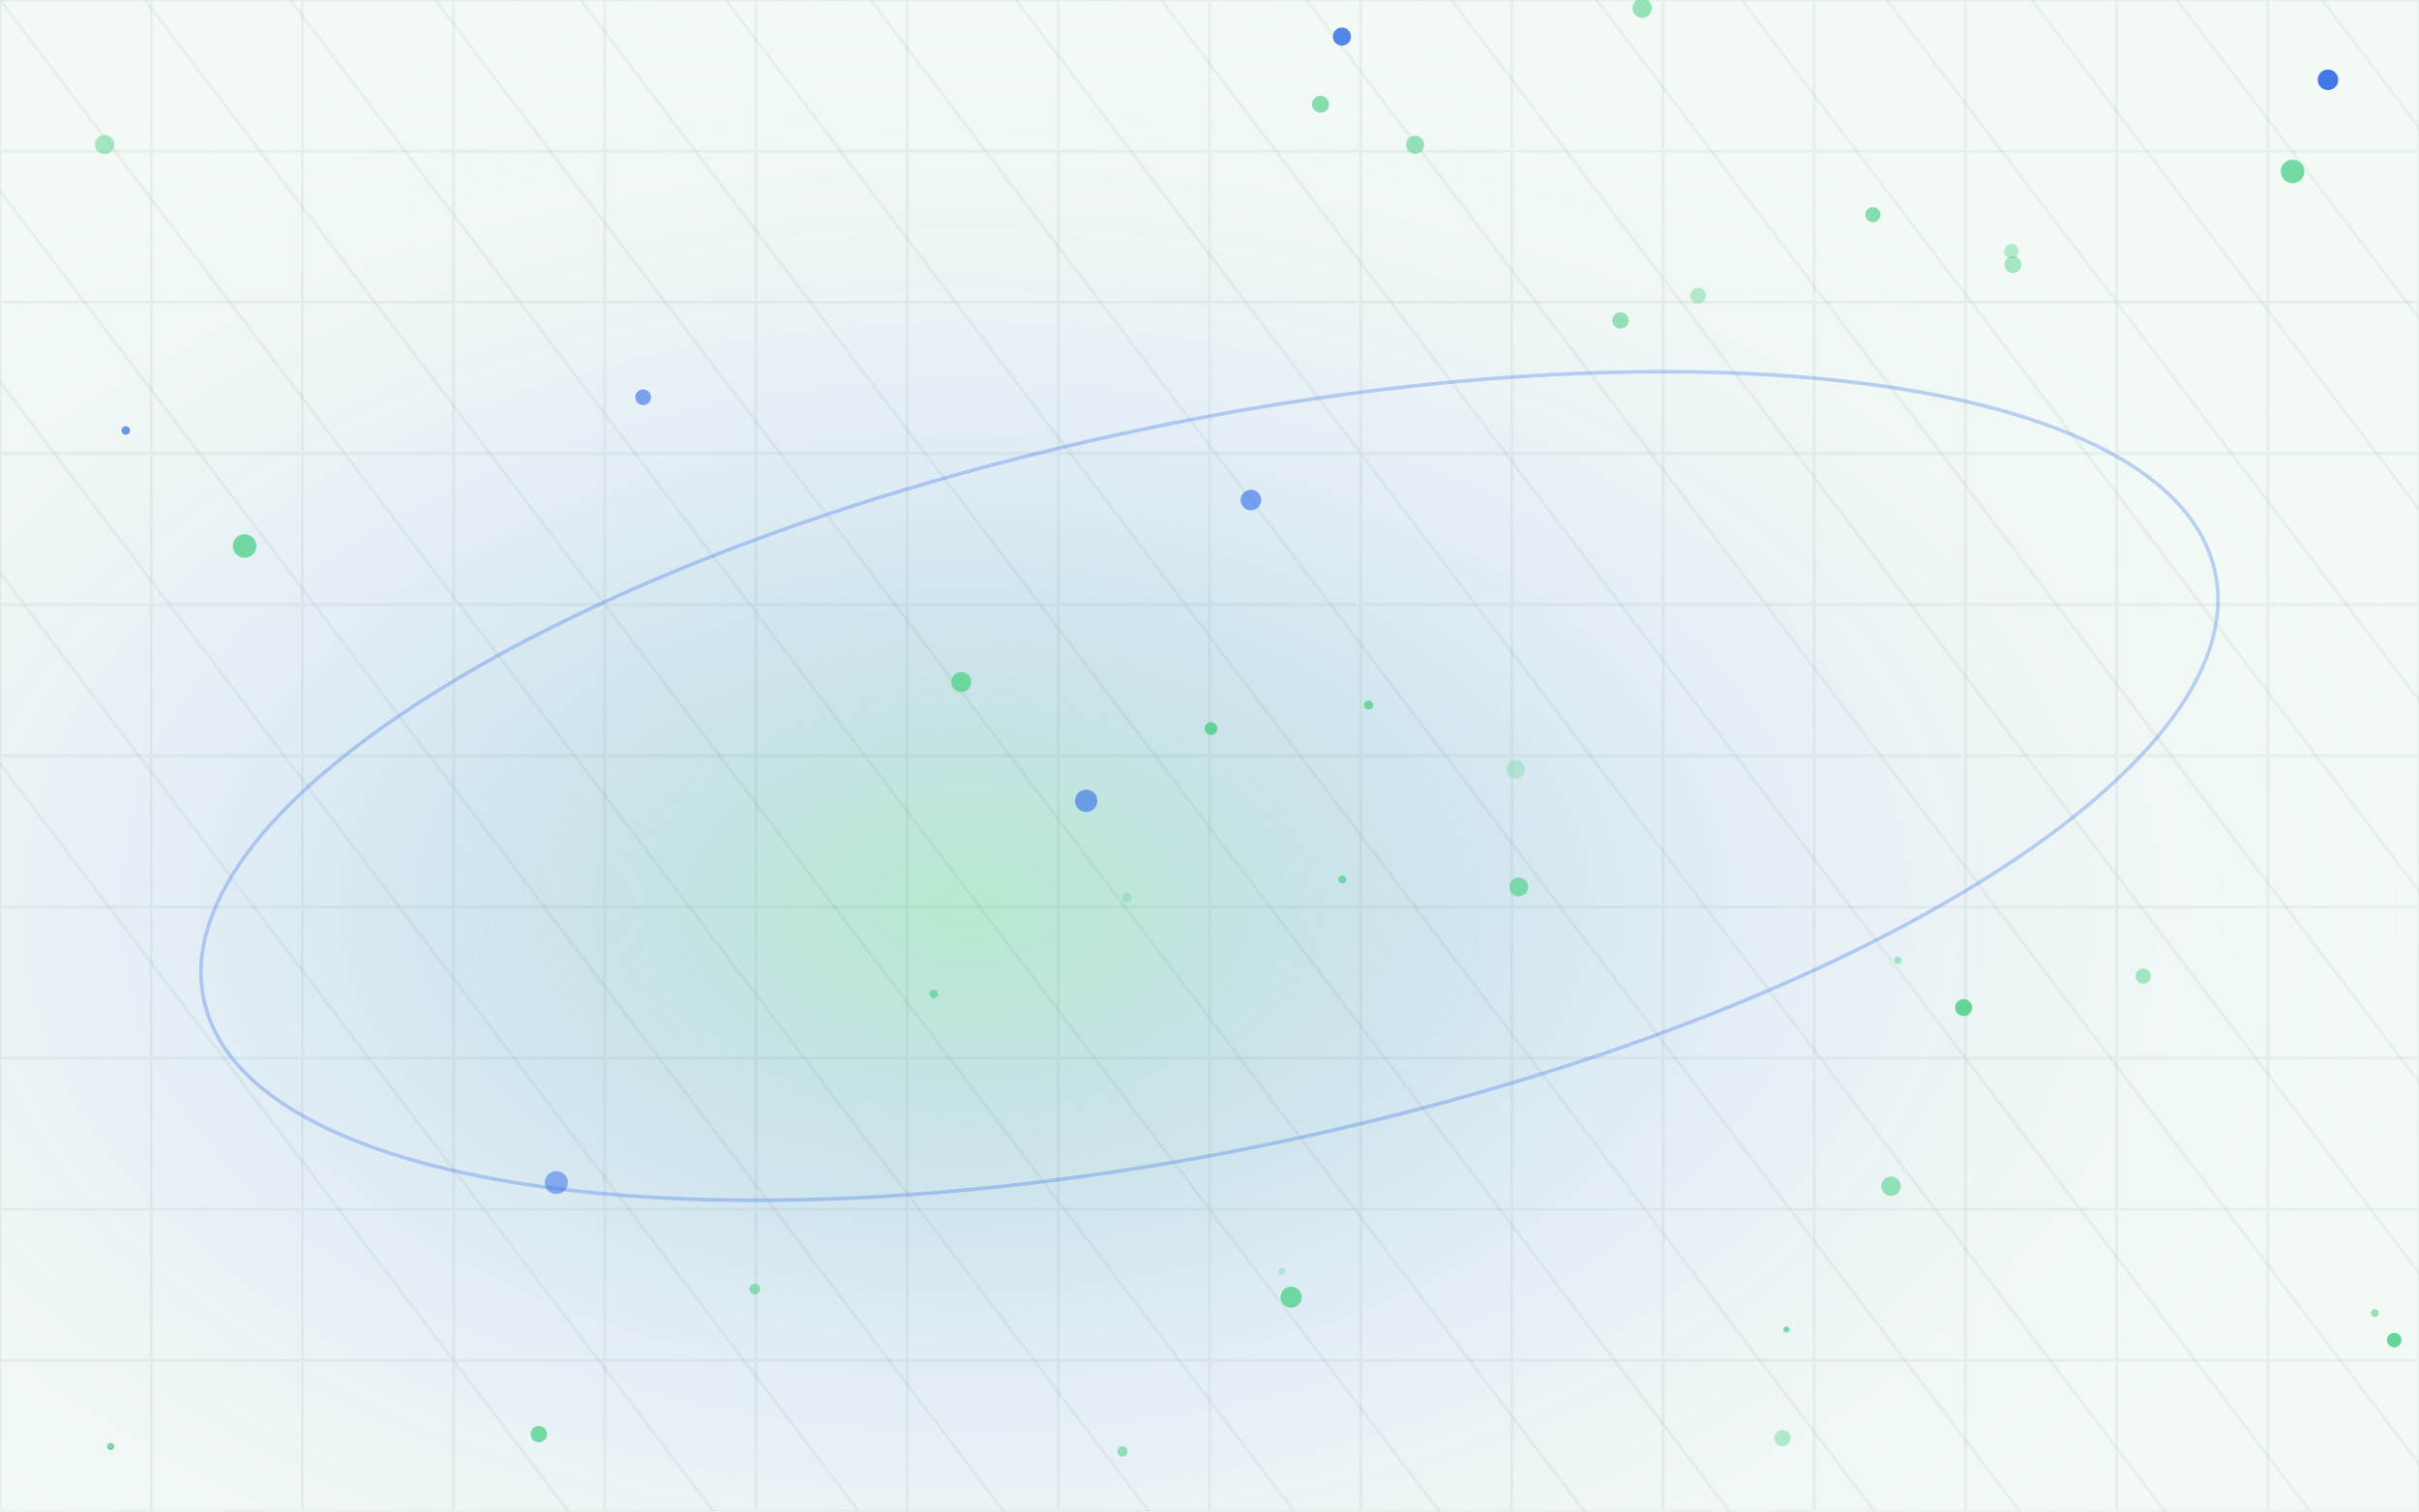
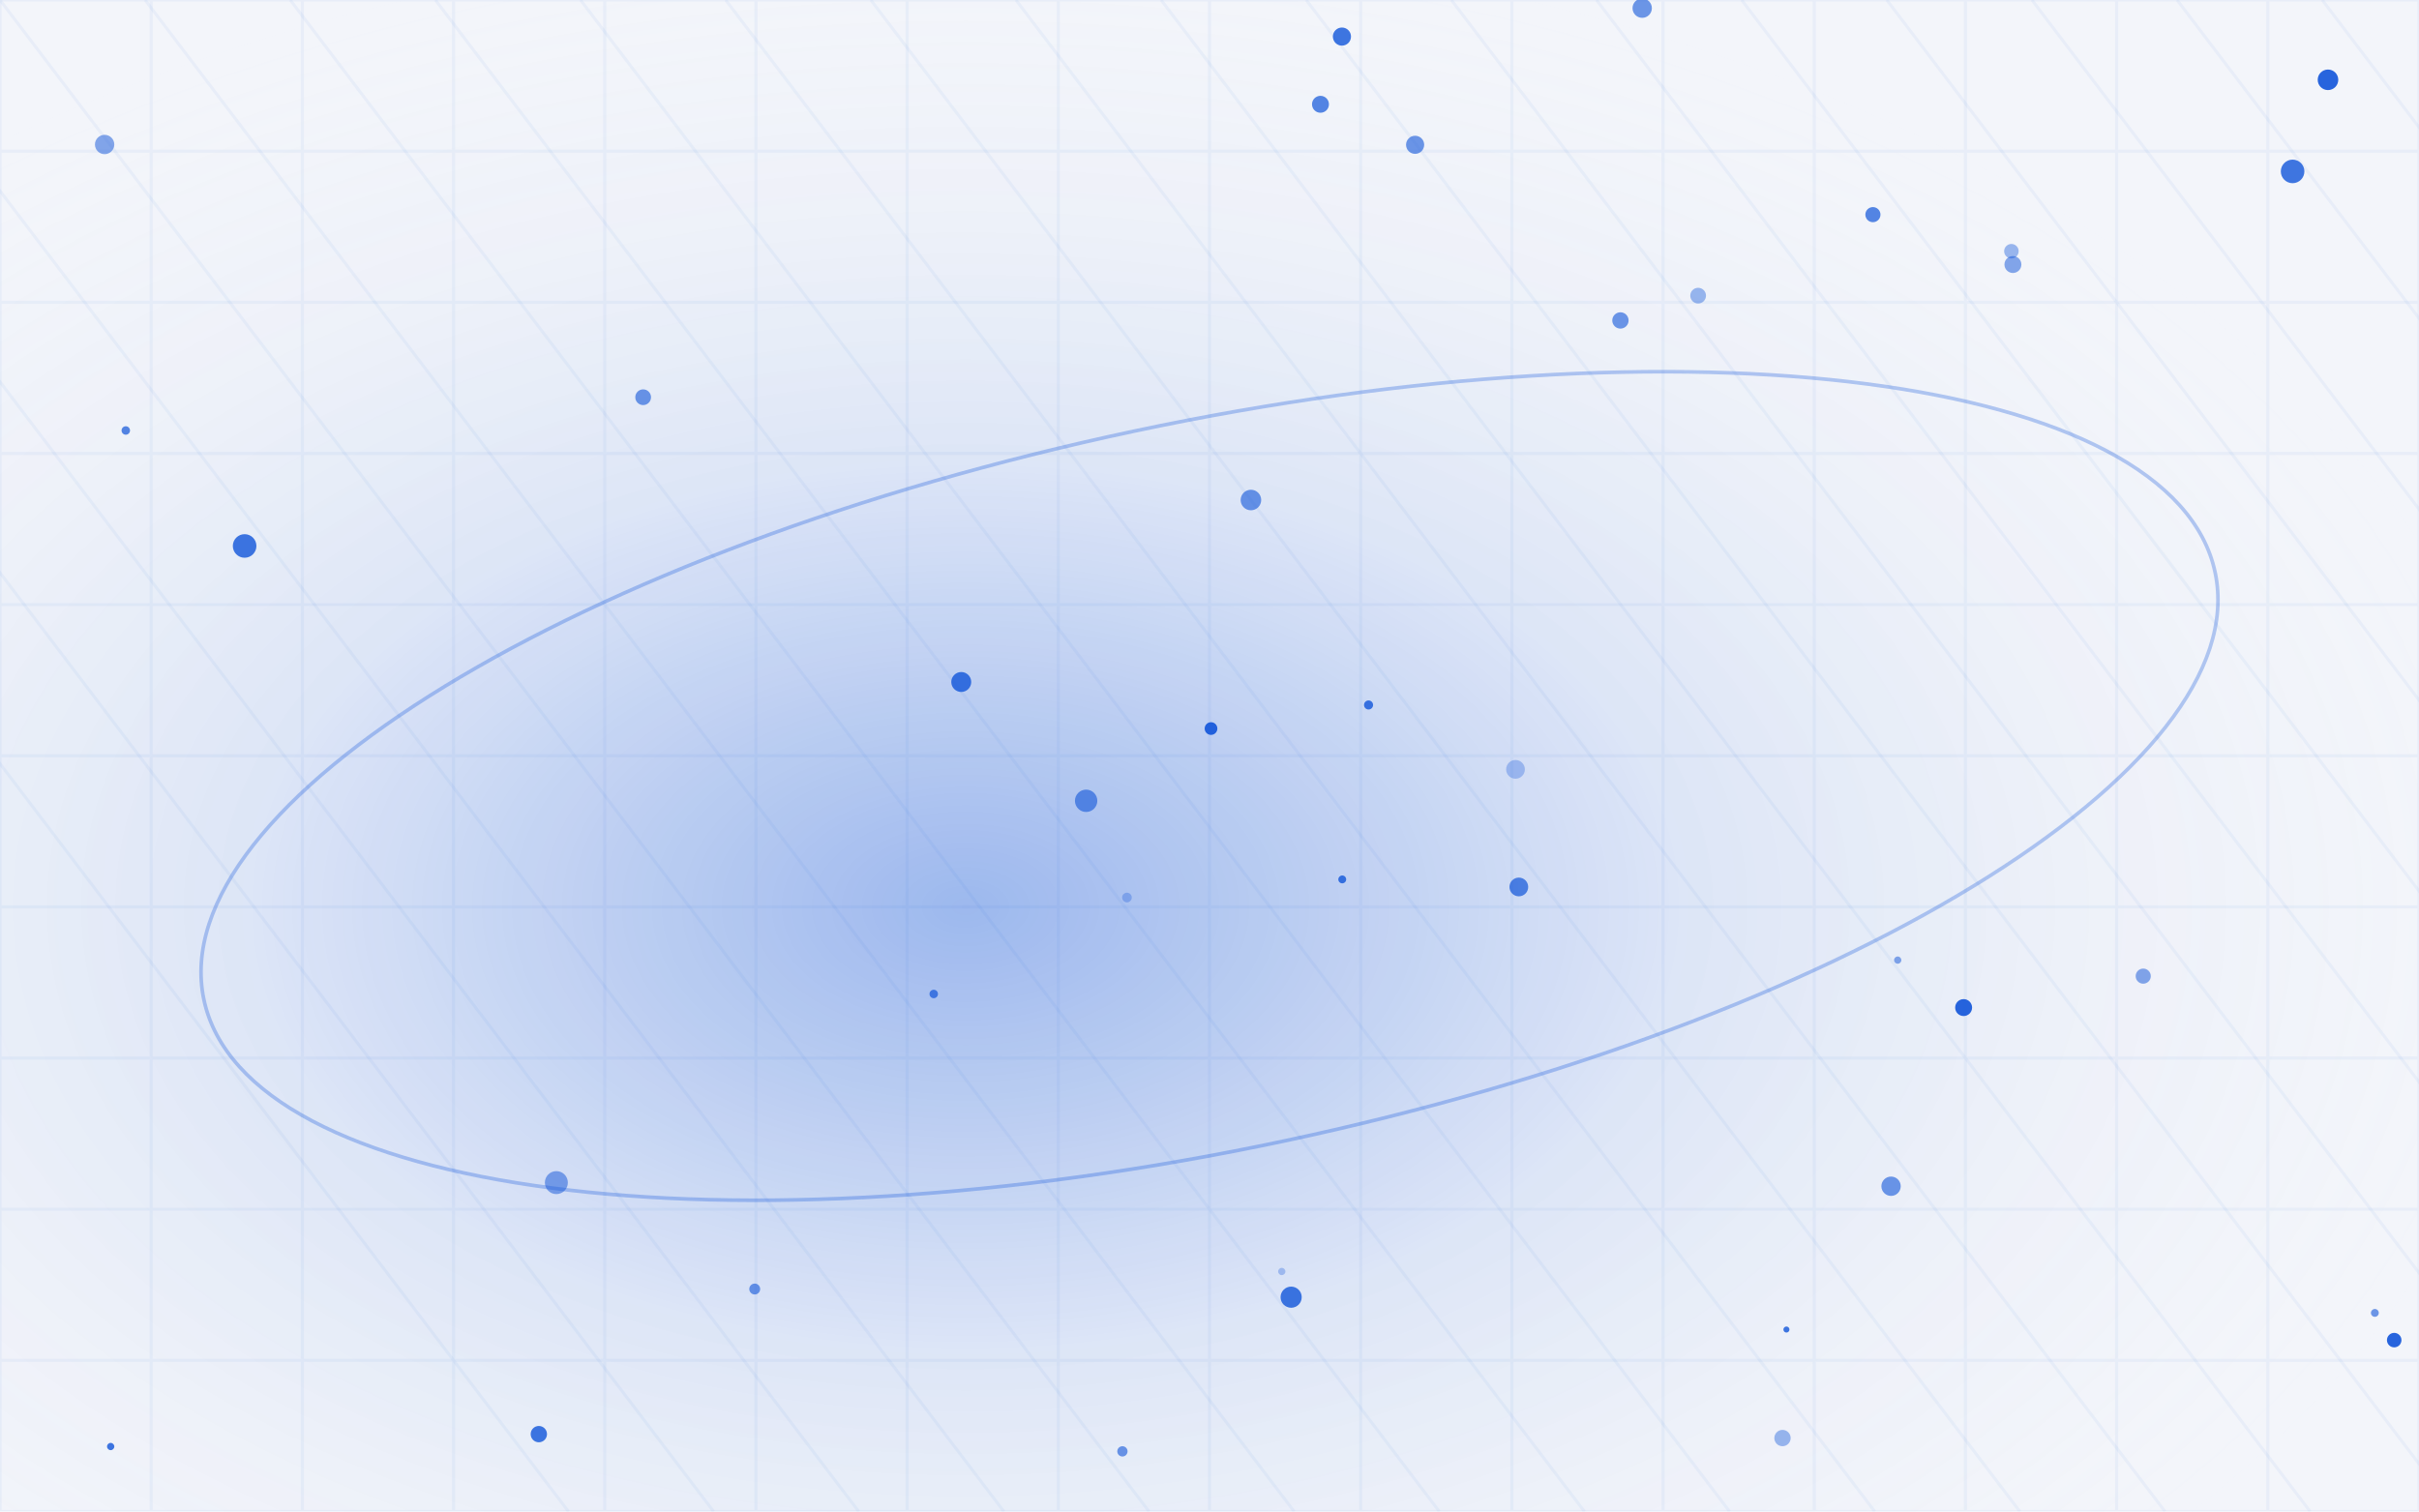
<svg xmlns="http://www.w3.org/2000/svg" viewBox="0 0 800 500" preserveAspectRatio="xMidYMid slice" role="img" aria-hidden="true">
  <defs>
    <radialGradient id="insight3-glow" cx="40%" cy="60%" r="65%">
-       <stop offset="0" stop-color="#55d28d" stop-opacity=".38" />
-       <stop offset=".45" stop-color="#2f6be6" stop-opacity=".1" />
+       <stop offset="0" stop-color="#1155d9" stop-opacity=".38" />
+       <stop offset=".45" stop-color="#1155d9" stop-opacity=".1" />
      <stop offset="1" stop-color="#fff" stop-opacity="0" />
    </radialGradient>
    <radialGradient id="insight3-orb" cx="35%" cy="32%" r="70%">
-       <stop offset="0" stop-color="#b6f7cf" />
-       <stop offset=".35" stop-color="#55d28d" />
-       <stop offset=".75" stop-color="#13754a" stop-opacity=".7" />
-       <stop offset="1" stop-color="#13754a" stop-opacity="0" />
+       <stop offset="0" stop-color="#1155d9" />
+       <stop offset=".35" stop-color="#1155d9" />
+       <stop offset=".75" stop-color="#1155d9" stop-opacity=".7" />
+       <stop offset="1" stop-color="#1155d9" stop-opacity="0" />
    </radialGradient>
    <linearGradient id="insight3-line" x1="0" x2="1">
-       <stop offset="0" stop-color="#55d28d" stop-opacity="0" />
-       <stop offset=".5" stop-color="#2f6be6" stop-opacity=".8" />
-       <stop offset="1" stop-color="#55d28d" stop-opacity="0" />
+       <stop offset="0" stop-color="#1155d9" stop-opacity="0" />
+       <stop offset=".5" stop-color="#1155d9" stop-opacity=".8" />
+       <stop offset="1" stop-color="#1155d9" stop-opacity="0" />
    </linearGradient>
    <filter id="insight3-blur" x="-50%" y="-50%" width="200%" height="200%">
      <feGaussianBlur stdDeviation="14" />
    </filter>
  </defs>
-   <rect width="800" height="500" fill="#f3faf6" />
+   <rect width="800" height="500" fill="#f3f5fa" />
  <rect width="800" height="500" fill="url(#insight3-glow)" />
-   <path d="M0 0V500M50 0V500M100 0V500M150 0V500M200 0V500M250 0V500M300 0V500M350 0V500M400 0V500M450 0V500M500 0V500M550 0V500M600 0V500M650 0V500M700 0V500M750 0V500M800 0V500M0 0H800M0 50H800M0 100H800M0 150H800M0 200H800M0 250H800M0 300H800M0 350H800M0 400H800M0 450H800M0 500H800" stroke="#0e2a1c" stroke-opacity=".05" fill="none" />
-   <line x1="-192" y1="0" x2="188" y2="500" stroke="#0e2a1c" stroke-opacity=".05" />
-   <line x1="-144" y1="0" x2="236" y2="500" stroke="#0e2a1c" stroke-opacity=".05" />
-   <line x1="-96" y1="0" x2="284" y2="500" stroke="#0e2a1c" stroke-opacity=".05" />
-   <line x1="-48" y1="0" x2="332" y2="500" stroke="#0e2a1c" stroke-opacity=".05" />
-   <line x1="0" y1="0" x2="380" y2="500" stroke="#0e2a1c" stroke-opacity=".05" />
-   <line x1="48" y1="0" x2="428" y2="500" stroke="#0e2a1c" stroke-opacity=".05" />
-   <line x1="96" y1="0" x2="476" y2="500" stroke="#0e2a1c" stroke-opacity=".05" />
-   <line x1="144" y1="0" x2="524" y2="500" stroke="#0e2a1c" stroke-opacity=".05" />
-   <line x1="192" y1="0" x2="572" y2="500" stroke="#0e2a1c" stroke-opacity=".05" />
-   <line x1="240" y1="0" x2="620" y2="500" stroke="#0e2a1c" stroke-opacity=".05" />
-   <line x1="288" y1="0" x2="668" y2="500" stroke="#0e2a1c" stroke-opacity=".05" />
-   <line x1="336" y1="0" x2="716" y2="500" stroke="#0e2a1c" stroke-opacity=".05" />
-   <line x1="384" y1="0" x2="764" y2="500" stroke="#0e2a1c" stroke-opacity=".05" />
-   <line x1="432" y1="0" x2="812" y2="500" stroke="#0e2a1c" stroke-opacity=".05" />
-   <line x1="480" y1="0" x2="860" y2="500" stroke="#0e2a1c" stroke-opacity=".05" />
-   <line x1="528" y1="0" x2="908" y2="500" stroke="#0e2a1c" stroke-opacity=".05" />
-   <line x1="576" y1="0" x2="956" y2="500" stroke="#0e2a1c" stroke-opacity=".05" />
-   <line x1="624" y1="0" x2="1004" y2="500" stroke="#0e2a1c" stroke-opacity=".05" />
-   <line x1="672" y1="0" x2="1052" y2="500" stroke="#0e2a1c" stroke-opacity=".05" />
-   <line x1="720" y1="0" x2="1100" y2="500" stroke="#0e2a1c" stroke-opacity=".05" />
-   <line x1="768" y1="0" x2="1148" y2="500" stroke="#0e2a1c" stroke-opacity=".05" />
-   <line x1="816" y1="0" x2="1196" y2="500" stroke="#0e2a1c" stroke-opacity=".05" />
-   <line x1="864" y1="0" x2="1244" y2="500" stroke="#0e2a1c" stroke-opacity=".05" />
-   <line x1="912" y1="0" x2="1292" y2="500" stroke="#0e2a1c" stroke-opacity=".05" />
-   <circle cx="212.7" cy="131.4" r="2.6" fill="#2f6be6" fill-opacity="0.6" />
-   <circle cx="561.6" cy="97.8" r="2.6" fill="#55d28d" fill-opacity="0.4" />
-   <circle cx="543.1" cy="2.7" r="3.2" fill="#55d28d" fill-opacity="0.6" />
-   <circle cx="665.7" cy="87.5" r="2.8" fill="#55d28d" fill-opacity="0.5" />
-   <circle cx="400.5" cy="241" r="2.1" fill="#55d28d" fill-opacity="0.9" />
-   <circle cx="590.8" cy="439.8" r="1" fill="#55d28d" fill-opacity="0.8" />
-   <circle cx="41.6" cy="142.4" r="1.4" fill="#2f6be6" fill-opacity="0.7" />
-   <circle cx="649.4" cy="333.3" r="2.8" fill="#55d28d" fill-opacity="0.9" />
-   <circle cx="436.7" cy="34.5" r="2.8" fill="#55d28d" fill-opacity="0.7" />
-   <circle cx="452.6" cy="233.2" r="1.5" fill="#55d28d" fill-opacity="0.8" />
-   <circle cx="502.3" cy="293.4" r="3.1" fill="#55d28d" fill-opacity="0.7" />
-   <circle cx="468" cy="47.9" r="3" fill="#55d28d" fill-opacity="0.6" />
-   <circle cx="184" cy="391.2" r="3.8" fill="#2f6be6" fill-opacity="0.5" />
-   <circle cx="627.6" cy="317.6" r="1.2" fill="#55d28d" fill-opacity="0.5" />
-   <circle cx="589.5" cy="475.7" r="2.7" fill="#55d28d" fill-opacity="0.4" />
-   <circle cx="785.4" cy="434.3" r="1.3" fill="#55d28d" fill-opacity="0.6" />
-   <circle cx="371.2" cy="480.1" r="1.7" fill="#55d28d" fill-opacity="0.6" />
-   <circle cx="625.4" cy="392.4" r="3.2" fill="#55d28d" fill-opacity="0.6" />
-   <circle cx="359.2" cy="264.9" r="3.7" fill="#2f6be6" fill-opacity="0.6" />
-   <circle cx="619.4" cy="71" r="2.5" fill="#55d28d" fill-opacity="0.7" />
-   <circle cx="443.9" cy="290.9" r="1.3" fill="#55d28d" fill-opacity="0.8" />
-   <circle cx="34.6" cy="47.8" r="3.2" fill="#55d28d" fill-opacity="0.5" />
-   <circle cx="708.8" cy="322.9" r="2.5" fill="#55d28d" fill-opacity="0.5" />
-   <circle cx="791.8" cy="443.3" r="2.4" fill="#55d28d" fill-opacity="0.9" />
-   <circle cx="413.7" cy="165.4" r="3.4" fill="#2f6be6" fill-opacity="0.6" />
-   <circle cx="372.7" cy="296.9" r="1.6" fill="#55d28d" fill-opacity="0.3" />
-   <circle cx="427" cy="429.1" r="3.5" fill="#55d28d" fill-opacity="0.8" />
-   <circle cx="178.2" cy="474.4" r="2.7" fill="#55d28d" fill-opacity="0.8" />
-   <circle cx="308.8" cy="328.8" r="1.4" fill="#55d28d" fill-opacity="0.7" />
-   <circle cx="535.9" cy="106" r="2.7" fill="#55d28d" fill-opacity="0.6" />
-   <circle cx="443.8" cy="12.1" r="3" fill="#2f6be6" fill-opacity="0.8" />
-   <circle cx="758.2" cy="56.7" r="3.9" fill="#55d28d" fill-opacity="0.8" />
-   <circle cx="423.9" cy="420.6" r="1.2" fill="#55d28d" fill-opacity="0.3" />
-   <circle cx="249.6" cy="426.4" r="1.8" fill="#55d28d" fill-opacity="0.6" />
-   <circle cx="80.9" cy="180.6" r="3.9" fill="#55d28d" fill-opacity="0.8" />
-   <circle cx="665.2" cy="83.1" r="2.4" fill="#55d28d" fill-opacity="0.4" />
-   <circle cx="769.9" cy="26.4" r="3.4" fill="#2f6be6" fill-opacity="0.9" />
-   <circle cx="317.9" cy="225.6" r="3.3" fill="#55d28d" fill-opacity="0.8" />
-   <circle cx="501.2" cy="254.5" r="3.1" fill="#55d28d" fill-opacity="0.3" />
-   <circle cx="36.6" cy="478.5" r="1.2" fill="#55d28d" fill-opacity="0.8" />
-   <ellipse cx="400" cy="260" rx="340" ry="120" transform="rotate(-12 400 260)" fill="none" stroke="#2f6be6" stroke-opacity="0.3" stroke-width="1.2" />
+   <path d="M0 0V500M50 0V500M100 0V500M150 0V500M200 0V500M250 0V500M300 0V500M350 0V500M400 0V500M450 0V500M500 0V500M550 0V500M600 0V500M650 0V500M700 0V500M750 0V500M800 0V500M0 0H800M0 50H800M0 100H800M0 150H800M0 200H800M0 250H800M0 300H800M0 350H800M0 400H800M0 450H800M0 500H800" stroke="#1155d9" stroke-opacity=".05" fill="none" />
+   <line x1="-192" y1="0" x2="188" y2="500" stroke="#1155d9" stroke-opacity=".05" />
+   <line x1="-144" y1="0" x2="236" y2="500" stroke="#1155d9" stroke-opacity=".05" />
+   <line x1="-96" y1="0" x2="284" y2="500" stroke="#1155d9" stroke-opacity=".05" />
+   <line x1="-48" y1="0" x2="332" y2="500" stroke="#1155d9" stroke-opacity=".05" />
+   <line x1="0" y1="0" x2="380" y2="500" stroke="#1155d9" stroke-opacity=".05" />
+   <line x1="48" y1="0" x2="428" y2="500" stroke="#1155d9" stroke-opacity=".05" />
+   <line x1="96" y1="0" x2="476" y2="500" stroke="#1155d9" stroke-opacity=".05" />
+   <line x1="144" y1="0" x2="524" y2="500" stroke="#1155d9" stroke-opacity=".05" />
+   <line x1="192" y1="0" x2="572" y2="500" stroke="#1155d9" stroke-opacity=".05" />
+   <line x1="240" y1="0" x2="620" y2="500" stroke="#1155d9" stroke-opacity=".05" />
+   <line x1="288" y1="0" x2="668" y2="500" stroke="#1155d9" stroke-opacity=".05" />
+   <line x1="336" y1="0" x2="716" y2="500" stroke="#1155d9" stroke-opacity=".05" />
+   <line x1="384" y1="0" x2="764" y2="500" stroke="#1155d9" stroke-opacity=".05" />
+   <line x1="432" y1="0" x2="812" y2="500" stroke="#1155d9" stroke-opacity=".05" />
+   <line x1="480" y1="0" x2="860" y2="500" stroke="#1155d9" stroke-opacity=".05" />
+   <line x1="528" y1="0" x2="908" y2="500" stroke="#1155d9" stroke-opacity=".05" />
+   <line x1="576" y1="0" x2="956" y2="500" stroke="#1155d9" stroke-opacity=".05" />
+   <line x1="624" y1="0" x2="1004" y2="500" stroke="#1155d9" stroke-opacity=".05" />
+   <line x1="672" y1="0" x2="1052" y2="500" stroke="#1155d9" stroke-opacity=".05" />
+   <line x1="720" y1="0" x2="1100" y2="500" stroke="#1155d9" stroke-opacity=".05" />
+   <line x1="768" y1="0" x2="1148" y2="500" stroke="#1155d9" stroke-opacity=".05" />
+   <line x1="816" y1="0" x2="1196" y2="500" stroke="#1155d9" stroke-opacity=".05" />
+   <line x1="864" y1="0" x2="1244" y2="500" stroke="#1155d9" stroke-opacity=".05" />
+   <line x1="912" y1="0" x2="1292" y2="500" stroke="#1155d9" stroke-opacity=".05" />
+   <circle cx="212.7" cy="131.4" r="2.6" fill="#1155d9" fill-opacity="0.6" />
+   <circle cx="561.6" cy="97.8" r="2.6" fill="#1155d9" fill-opacity="0.4" />
+   <circle cx="543.1" cy="2.7" r="3.2" fill="#1155d9" fill-opacity="0.6" />
+   <circle cx="665.7" cy="87.5" r="2.8" fill="#1155d9" fill-opacity="0.5" />
+   <circle cx="400.5" cy="241" r="2.1" fill="#1155d9" fill-opacity="0.9" />
+   <circle cx="590.8" cy="439.8" r="1" fill="#1155d9" fill-opacity="0.8" />
+   <circle cx="41.6" cy="142.4" r="1.4" fill="#1155d9" fill-opacity="0.7" />
+   <circle cx="649.4" cy="333.3" r="2.8" fill="#1155d9" fill-opacity="0.9" />
+   <circle cx="436.7" cy="34.5" r="2.8" fill="#1155d9" fill-opacity="0.7" />
+   <circle cx="452.6" cy="233.2" r="1.5" fill="#1155d9" fill-opacity="0.8" />
+   <circle cx="502.3" cy="293.4" r="3.1" fill="#1155d9" fill-opacity="0.7" />
+   <circle cx="468" cy="47.9" r="3" fill="#1155d9" fill-opacity="0.6" />
+   <circle cx="184" cy="391.2" r="3.8" fill="#1155d9" fill-opacity="0.5" />
+   <circle cx="627.6" cy="317.6" r="1.2" fill="#1155d9" fill-opacity="0.5" />
+   <circle cx="589.5" cy="475.7" r="2.7" fill="#1155d9" fill-opacity="0.4" />
+   <circle cx="785.4" cy="434.3" r="1.3" fill="#1155d9" fill-opacity="0.6" />
+   <circle cx="371.2" cy="480.1" r="1.7" fill="#1155d9" fill-opacity="0.6" />
+   <circle cx="625.4" cy="392.4" r="3.2" fill="#1155d9" fill-opacity="0.6" />
+   <circle cx="359.2" cy="264.9" r="3.7" fill="#1155d9" fill-opacity="0.6" />
+   <circle cx="619.4" cy="71" r="2.5" fill="#1155d9" fill-opacity="0.7" />
+   <circle cx="443.9" cy="290.9" r="1.3" fill="#1155d9" fill-opacity="0.8" />
+   <circle cx="34.6" cy="47.8" r="3.2" fill="#1155d9" fill-opacity="0.5" />
+   <circle cx="708.8" cy="322.9" r="2.5" fill="#1155d9" fill-opacity="0.5" />
+   <circle cx="791.8" cy="443.3" r="2.4" fill="#1155d9" fill-opacity="0.9" />
+   <circle cx="413.7" cy="165.4" r="3.4" fill="#1155d9" fill-opacity="0.6" />
+   <circle cx="372.7" cy="296.9" r="1.6" fill="#1155d9" fill-opacity="0.3" />
+   <circle cx="427" cy="429.1" r="3.5" fill="#1155d9" fill-opacity="0.8" />
+   <circle cx="178.2" cy="474.4" r="2.7" fill="#1155d9" fill-opacity="0.8" />
+   <circle cx="308.8" cy="328.8" r="1.4" fill="#1155d9" fill-opacity="0.7" />
+   <circle cx="535.9" cy="106" r="2.7" fill="#1155d9" fill-opacity="0.6" />
+   <circle cx="443.8" cy="12.1" r="3" fill="#1155d9" fill-opacity="0.8" />
+   <circle cx="758.2" cy="56.7" r="3.9" fill="#1155d9" fill-opacity="0.8" />
+   <circle cx="423.9" cy="420.6" r="1.2" fill="#1155d9" fill-opacity="0.3" />
+   <circle cx="249.6" cy="426.4" r="1.8" fill="#1155d9" fill-opacity="0.6" />
+   <circle cx="80.9" cy="180.6" r="3.9" fill="#1155d9" fill-opacity="0.8" />
+   <circle cx="665.2" cy="83.1" r="2.4" fill="#1155d9" fill-opacity="0.4" />
+   <circle cx="769.9" cy="26.4" r="3.4" fill="#1155d9" fill-opacity="0.9" />
+   <circle cx="317.9" cy="225.6" r="3.3" fill="#1155d9" fill-opacity="0.8" />
+   <circle cx="501.2" cy="254.5" r="3.1" fill="#1155d9" fill-opacity="0.3" />
+   <circle cx="36.6" cy="478.5" r="1.2" fill="#1155d9" fill-opacity="0.8" />
+   <ellipse cx="400" cy="260" rx="340" ry="120" transform="rotate(-12 400 260)" fill="none" stroke="#1155d9" stroke-opacity="0.3" stroke-width="1.2" />
</svg>
